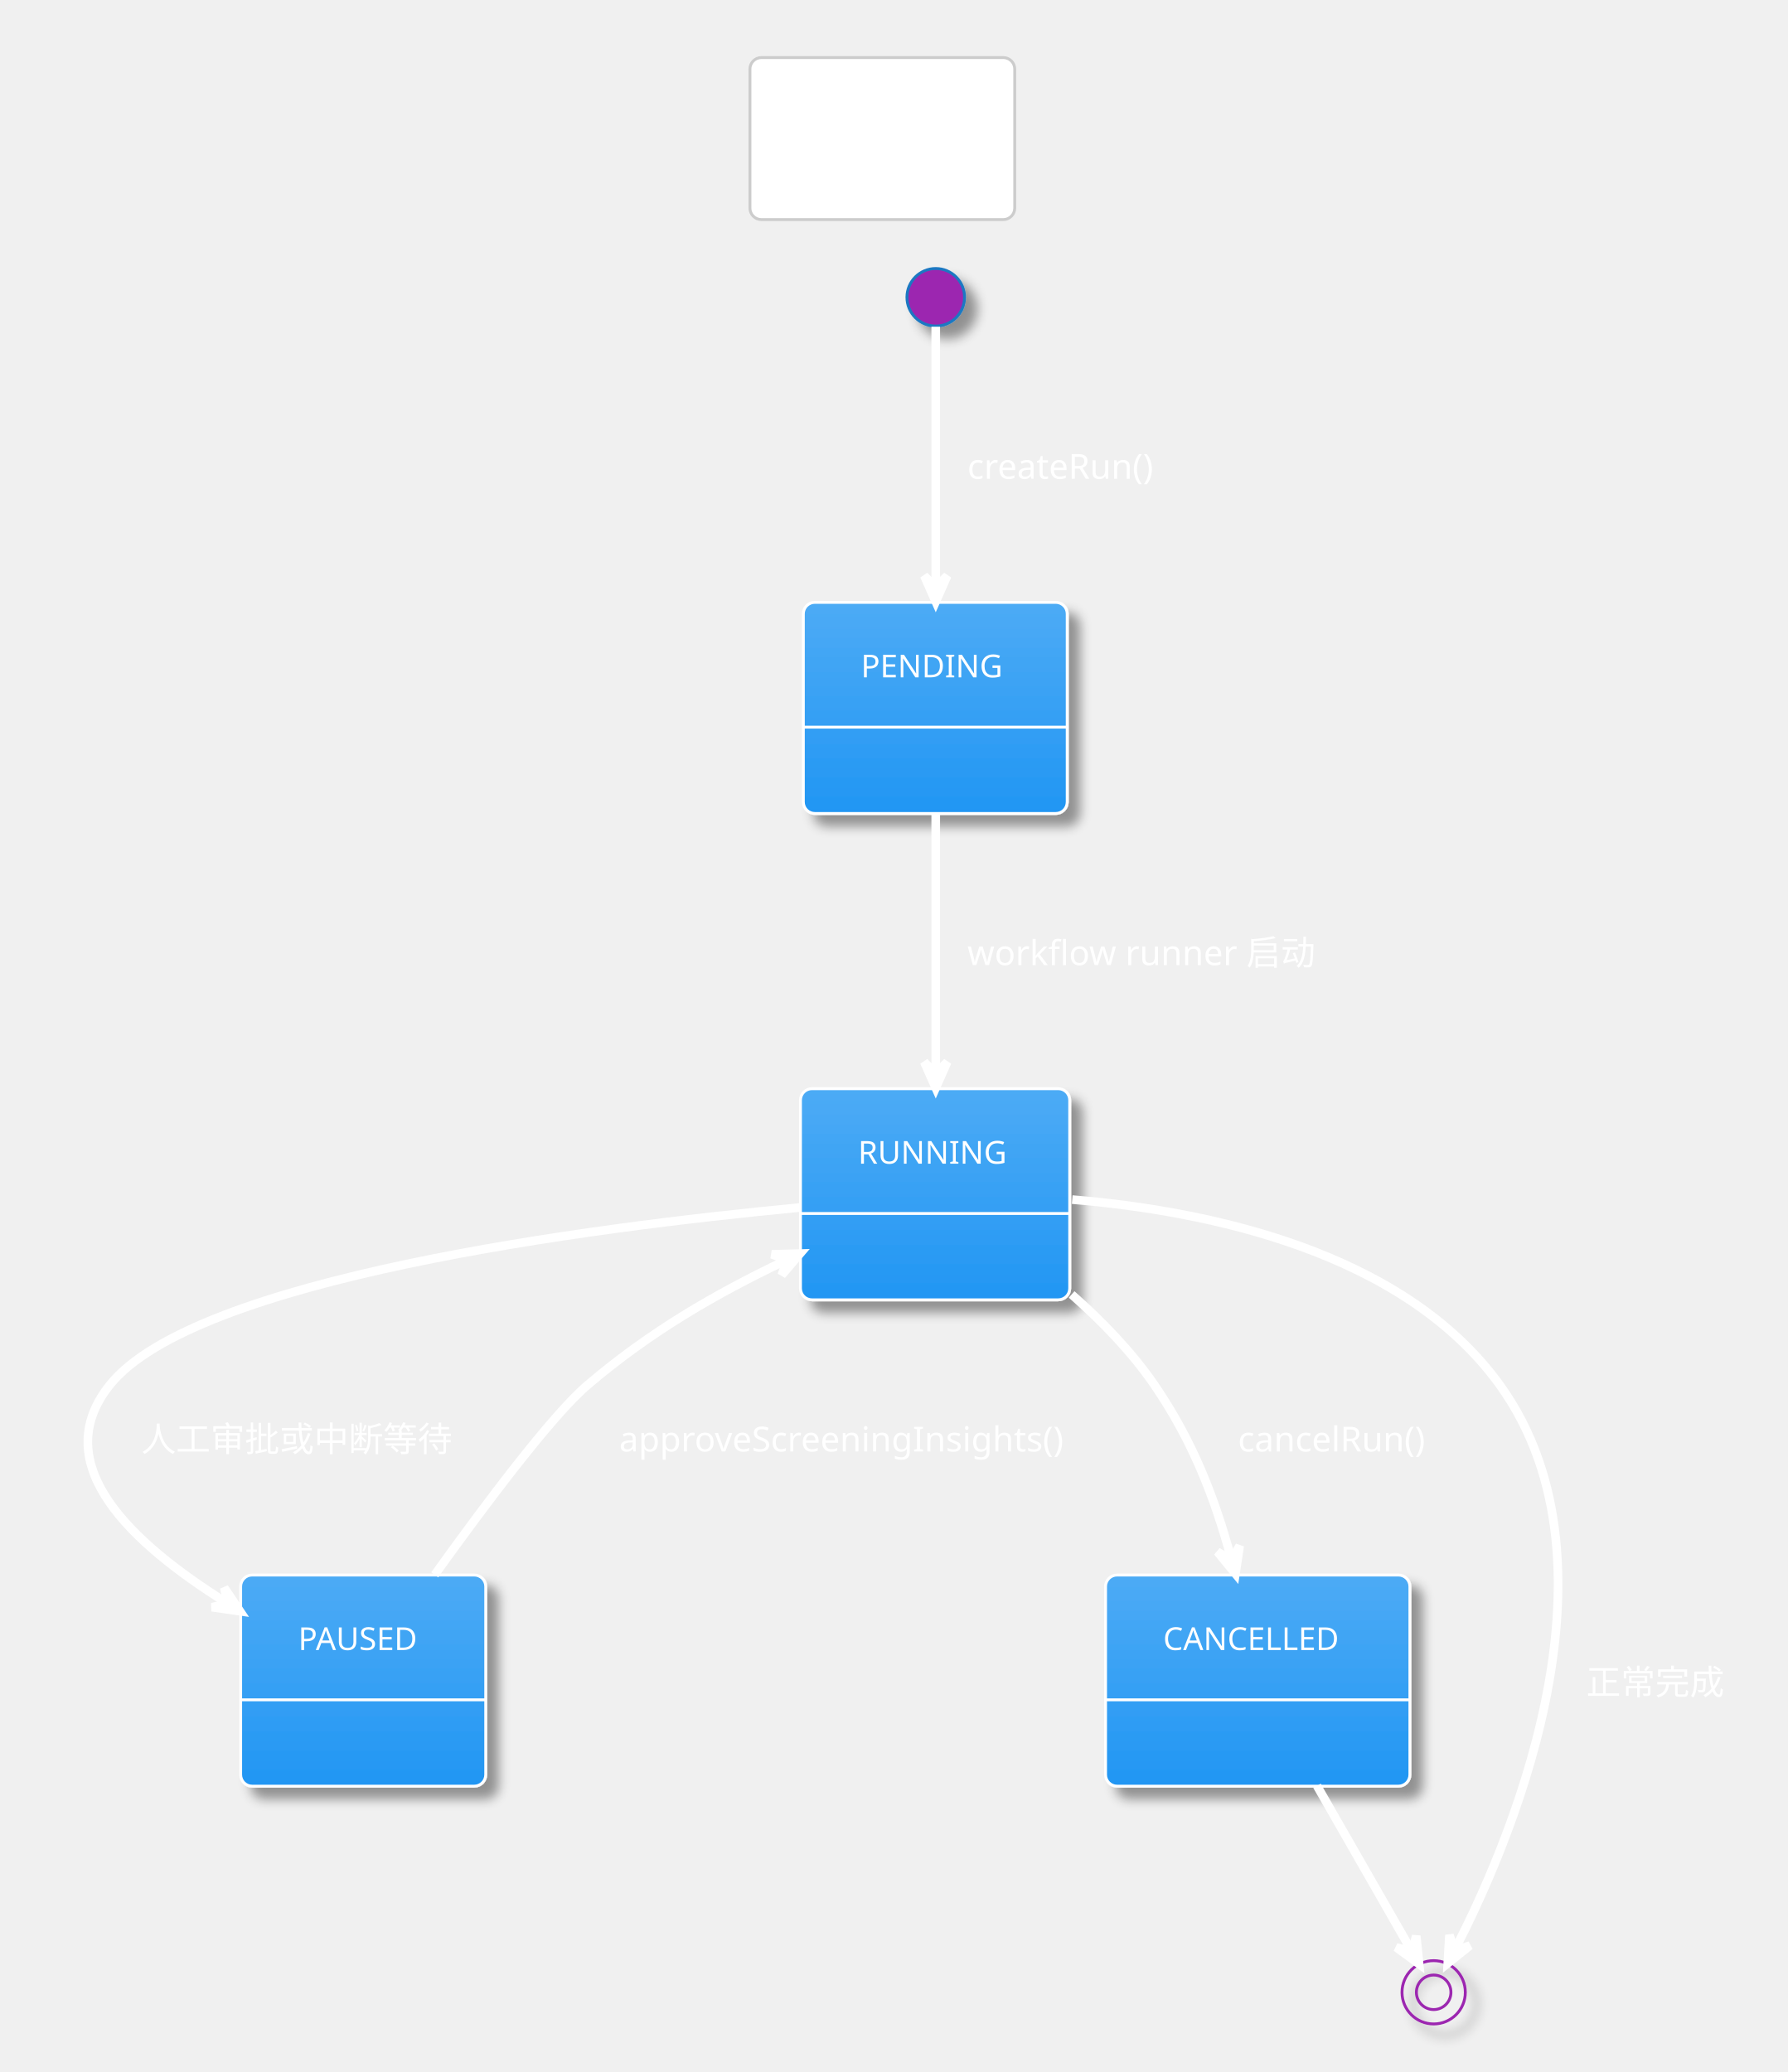
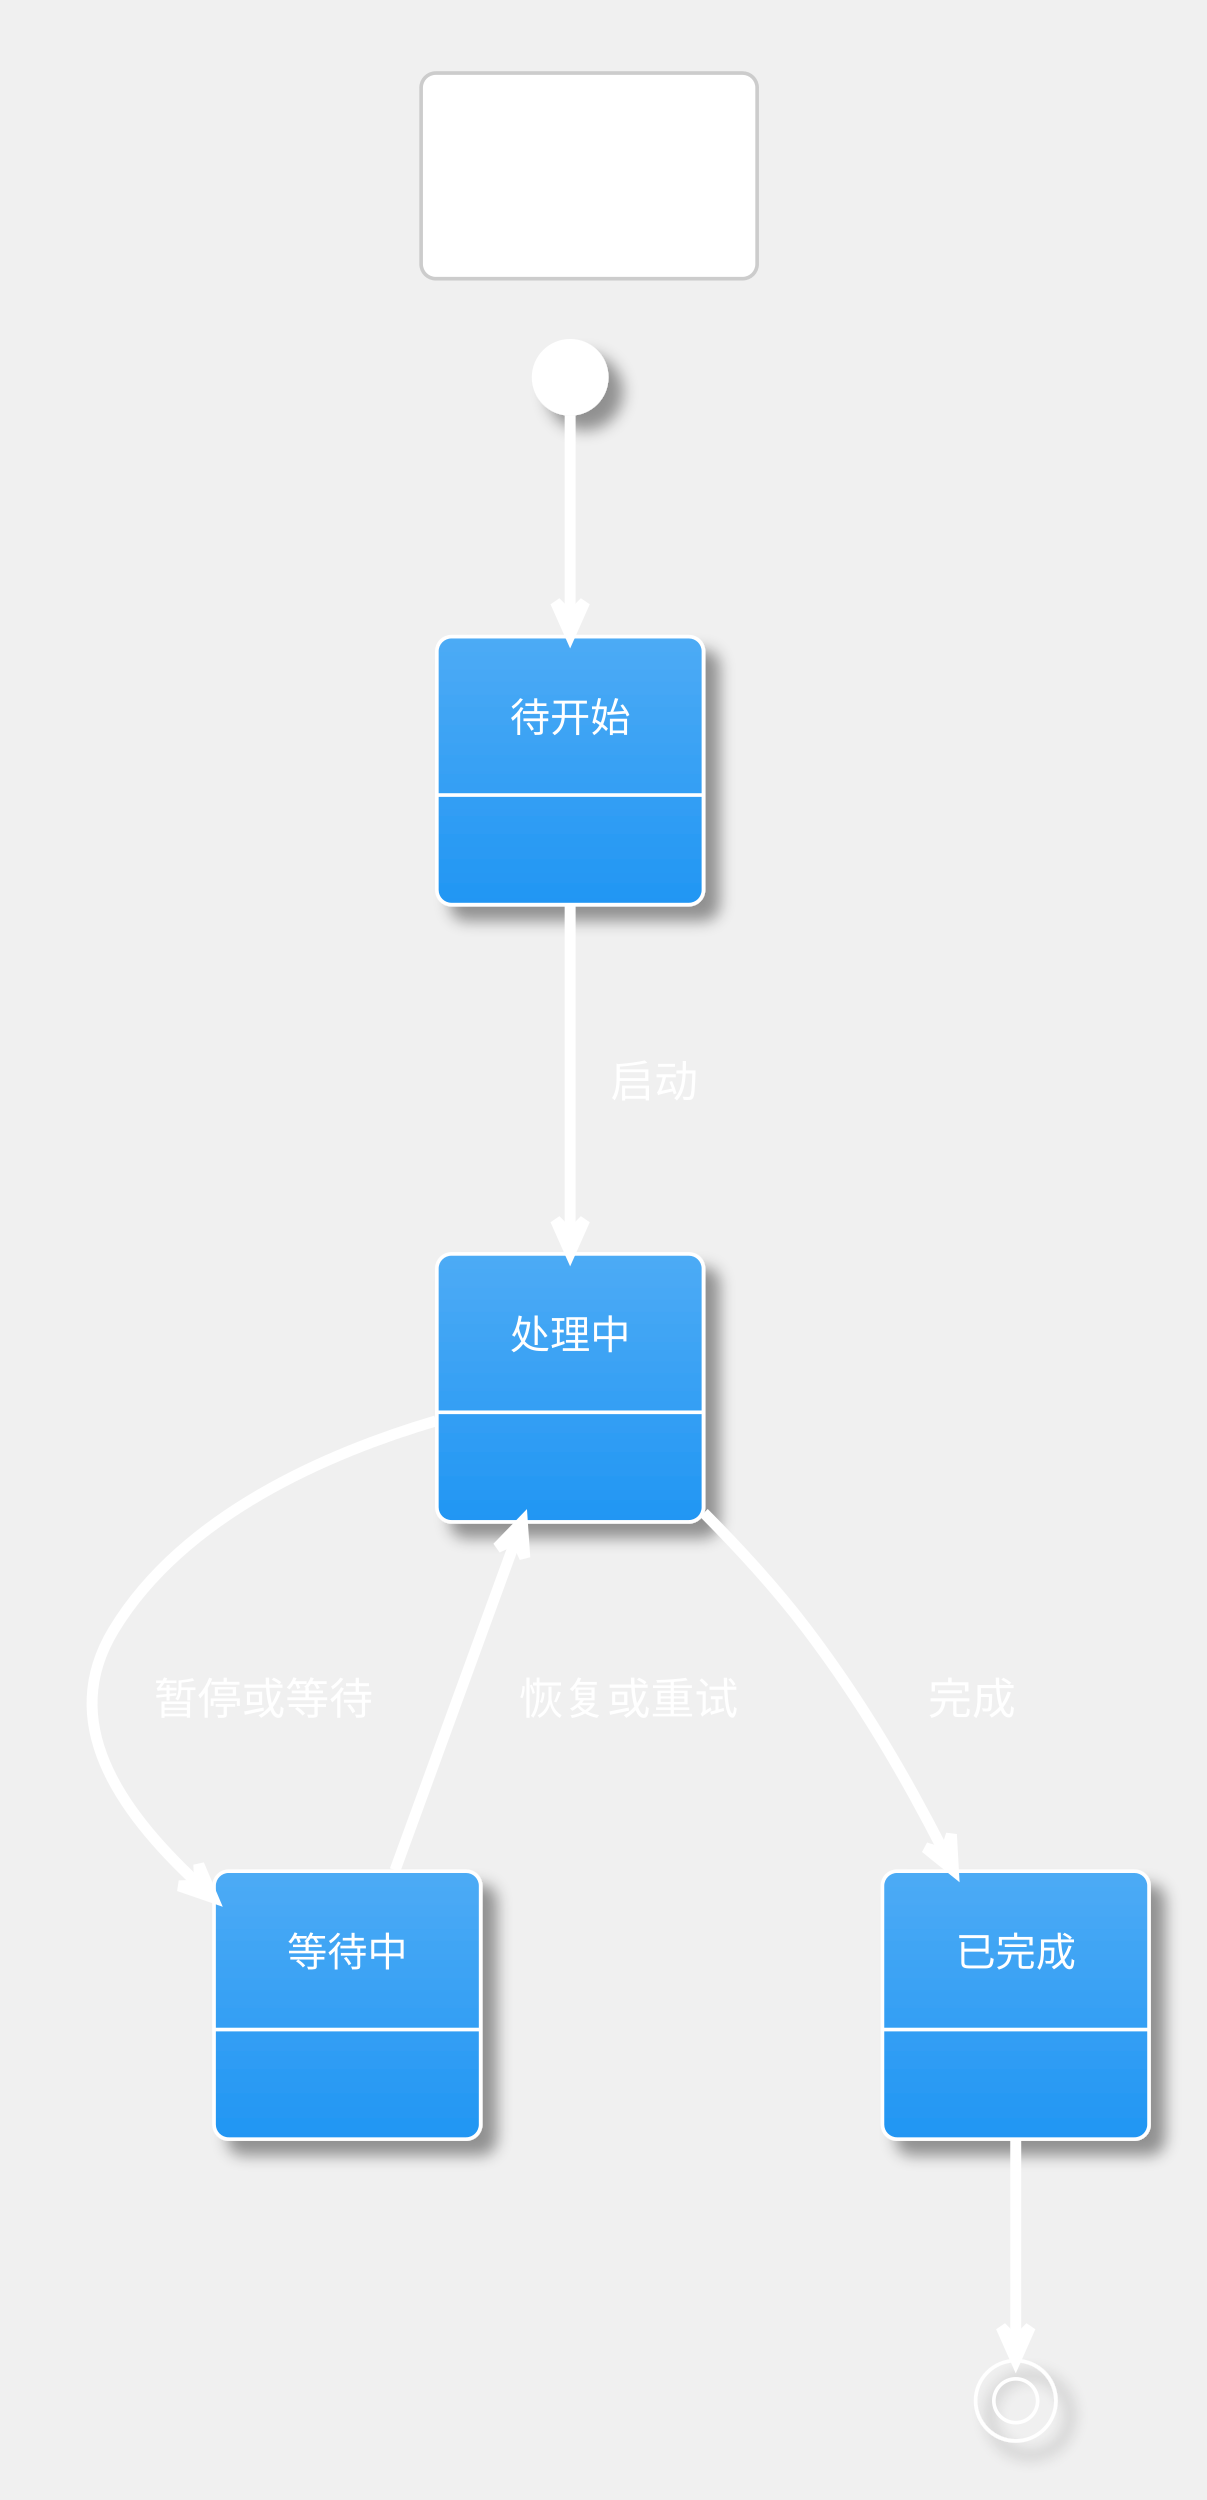
- <svg xmlns="http://www.w3.org/2000/svg" contentStyleType="text/css" data-diagram-type="STATE" height="750px" preserveAspectRatio="none" style="width:647px;height:750px;" version="1.1" viewBox="0 0 647 750" width="647.917px" zoomAndPan="magnify">
+ <svg xmlns="http://www.w3.org/2000/svg" contentStyleType="text/css" data-diagram-type="STATE" height="713.542px" preserveAspectRatio="none" style="width:344px;height:713px;" version="1.1" viewBox="0 0 344 713" width="344.792px" zoomAndPan="magnify">
  <defs>
-     <linearGradient id="g1pxv4eslsw9eu0" x1="50%" x2="50%" y1="0%" y2="100%">
+     <linearGradient id="g10zpjtxet3h440" x1="50%" x2="50%" y1="0%" y2="100%">
      <stop offset="0%" stop-color="#FFFFFF" />
      <stop offset="100%" stop-color="#FFFFFF" />
    </linearGradient>
-     <filter height="300%" id="f1pxv4eslsw9eu" width="300%" x="-1" y="-1">
+     <filter height="300%" id="f10zpjtxet3h44" width="300%" x="-1" y="-1">
      <feGaussianBlur result="blurOut" stdDeviation="2.083" />
      <feColorMatrix in="blurOut" result="blurOut2" type="matrix" values="0 0 0 0 0 0 0 0 0 0 0 0 0 0 0 0 0 0 .4 0" />
      <feOffset dx="4.167" dy="4.167" in="blurOut2" result="blurOut3" />
      <feBlend in="SourceGraphic" in2="blurOut3" mode="normal" />
    </filter>
-     <linearGradient id="g1pxv4eslsw9eu1" x1="50%" x2="50%" y1="0%" y2="100%">
+     <linearGradient id="g10zpjtxet3h441" x1="50%" x2="50%" y1="0%" y2="100%">
      <stop offset="0%" stop-color="#4DABF5" />
      <stop offset="100%" stop-color="#2196F3" />
    </linearGradient>
  </defs>
  <g>
    <g class="title" data-source-line="18">
-       <rect fill="url(#g1pxv4eslsw9eu0)" height="58.653" rx="4.167" ry="4.167" style="stroke:#CCCCCC;stroke-width:1.042;" width="95.833" x="271.411" y="20.833" />
-       <text fill="#FFFFFF" font-family="'Verdana'" font-size="20.833" font-weight="bold" lengthAdjust="spacing" textLength="62.5" x="288.078" y="58.445">状态图</text>
+       <rect fill="url(#g10zpjtxet3h440)" height="58.653" rx="4.167" ry="4.167" style="stroke:#CCCCCC;stroke-width:1.042;" width="95.833" x="120.104" y="20.833" />
+       <text fill="#FFFFFF" font-family="'Verdana'" font-size="20.833" font-weight="bold" lengthAdjust="spacing" textLength="62.5" x="136.771" y="58.445">状态图</text>
    </g>
    <g class="start_entity" data-qualified-name=".start." data-source-line="19" id="ent0002">
-       <ellipse cx="338.656" cy="107.611" fill="#9C27B0" filter="url(#f1pxv4eslsw9eu)" rx="10.417" ry="10.417" style="stroke:#1A78C2;stroke-width:1.042;" />
+       <ellipse cx="162.604" cy="107.611" fill="#FFFFFF" filter="url(#f10zpjtxet3h44)" rx="10.417" ry="10.417" style="stroke:#FFFFFF;stroke-width:1.042;" />
    </g>
-     <g class="entity" data-qualified-name="PENDING" id="ent0003">
-       <rect fill="url(#g1pxv4eslsw9eu1)" filter="url(#f1pxv4eslsw9eu)" height="76.426" rx="4.167" ry="4.167" style="stroke:#FFFFFF;stroke-width:1.042;" width="95.501" x="290.74" y="218.028" />
-       <line style="stroke:#FFFFFF;stroke-width:1.042;" x1="290.74" x2="386.24" y1="263.203" y2="263.203" />
-       <text fill="#FFFFFF" font-family="'Verdana'" font-size="11.458" lengthAdjust="spacing" textLength="53.834" x="311.573" y="245.173">PENDING</text>
+     <g class="entity" data-qualified-name="..." id="ent0003">
+       <rect fill="url(#g10zpjtxet3h441)" filter="url(#f10zpjtxet3h44)" height="76.426" rx="4.167" ry="4.167" style="stroke:#FFFFFF;stroke-width:1.042;" width="76.042" x="124.583" y="181.569" />
+       <line style="stroke:#FFFFFF;stroke-width:1.042;" x1="124.583" x2="200.625" y1="226.745" y2="226.745" />
+       <text fill="#FFFFFF" font-family="'Verdana'" font-size="11.458" lengthAdjust="spacing" textLength="34.375" x="145.417" y="208.714">待开始</text>
    </g>
-     <g class="entity" data-qualified-name="RUNNING" id="ent0005">
-       <rect fill="url(#g1pxv4eslsw9eu1)" filter="url(#f1pxv4eslsw9eu)" height="76.426" rx="4.167" ry="4.167" style="stroke:#FFFFFF;stroke-width:1.042;" width="97.442" x="289.698" y="394.069" />
-       <line style="stroke:#FFFFFF;stroke-width:1.042;" x1="289.698" x2="387.14" y1="439.245" y2="439.245" />
-       <text fill="#FFFFFF" font-family="'Verdana'" font-size="11.458" lengthAdjust="spacing" textLength="55.776" x="310.531" y="421.214">RUNNING</text>
+     <g class="entity" data-qualified-name="..." id="ent0005">
+       <rect fill="url(#g10zpjtxet3h441)" filter="url(#f10zpjtxet3h44)" height="76.426" rx="4.167" ry="4.167" style="stroke:#FFFFFF;stroke-width:1.042;" width="76.042" x="124.583" y="357.611" />
+       <line style="stroke:#FFFFFF;stroke-width:1.042;" x1="124.583" x2="200.625" y1="402.787" y2="402.787" />
+       <text fill="#FFFFFF" font-family="'Verdana'" font-size="11.458" lengthAdjust="spacing" textLength="34.375" x="145.417" y="384.756">处理中</text>
    </g>
-     <g class="entity" data-qualified-name="PAUSED" id="ent0007">
-       <rect fill="url(#g1pxv4eslsw9eu1)" filter="url(#f1pxv4eslsw9eu)" height="76.426" rx="4.167" ry="4.167" style="stroke:#FFFFFF;stroke-width:1.042;" width="88.703" x="87.094" y="570.111" />
-       <line style="stroke:#FFFFFF;stroke-width:1.042;" x1="87.094" x2="175.797" y1="615.287" y2="615.287" />
-       <text fill="#FFFFFF" font-family="'Verdana'" font-size="11.458" lengthAdjust="spacing" textLength="47.036" x="107.927" y="597.256">PAUSED</text>
+     <g class="entity" data-qualified-name="..." id="ent0007">
+       <rect fill="url(#g10zpjtxet3h441)" filter="url(#f10zpjtxet3h44)" height="76.426" rx="4.167" ry="4.167" style="stroke:#FFFFFF;stroke-width:1.042;" width="76.042" x="61.042" y="533.653" />
+       <line style="stroke:#FFFFFF;stroke-width:1.042;" x1="61.042" x2="137.083" y1="578.828" y2="578.828" />
+       <text fill="#FFFFFF" font-family="'Verdana'" font-size="11.458" lengthAdjust="spacing" textLength="34.375" x="81.875" y="560.798">等待中</text>
    </g>
-     <g class="entity" data-qualified-name="CANCELLED" id="ent0010">
-       <rect fill="url(#g1pxv4eslsw9eu1)" filter="url(#f1pxv4eslsw9eu)" height="76.426" rx="4.167" ry="4.167" style="stroke:#FFFFFF;stroke-width:1.042;" width="110.148" x="400.115" y="570.111" />
-       <line style="stroke:#FFFFFF;stroke-width:1.042;" x1="400.115" x2="510.263" y1="615.287" y2="615.287" />
-       <text fill="#FFFFFF" font-family="'Verdana'" font-size="11.458" lengthAdjust="spacing" textLength="68.481" x="420.948" y="597.256">CANCELLED</text>
+     <g class="entity" data-qualified-name="..." id="ent0010">
+       <rect fill="url(#g10zpjtxet3h441)" filter="url(#f10zpjtxet3h44)" height="76.426" rx="4.167" ry="4.167" style="stroke:#FFFFFF;stroke-width:1.042;" width="76.042" x="251.667" y="533.653" />
+       <line style="stroke:#FFFFFF;stroke-width:1.042;" x1="251.667" x2="327.708" y1="578.828" y2="578.828" />
+       <text fill="#FFFFFF" font-family="'Verdana'" font-size="11.458" lengthAdjust="spacing" textLength="34.375" x="272.5" y="560.798">已完成</text>
    </g>
    <g class="end_entity" data-qualified-name=".end." data-source-line="24" id="ent0012">
-       <ellipse cx="518.865" cy="721.153" fill="none" filter="url(#f1pxv4eslsw9eu)" rx="11.458" ry="11.458" style="stroke:#9C27B0;stroke-width:1.042;" />
-       <ellipse cx="518.865" cy="721.153" fill="none" rx="6.25" ry="6.25" style="stroke:#9C27B0;stroke-width:1.042;" />
+       <ellipse cx="289.688" cy="684.694" fill="none" filter="url(#f10zpjtxet3h44)" rx="11.458" ry="11.458" style="stroke:#FFFFFF;stroke-width:1.042;" />
+       <ellipse cx="289.688" cy="684.694" fill="none" rx="6.25" ry="6.25" style="stroke:#FFFFFF;stroke-width:1.042;" />
    </g>
    <g class="link" data-entity-1="ent0002" data-entity-2="ent0003" data-link-type="dependency" data-source-line="19" id="lnk4">
-       <path d="M338.656,118.257 C338.656,138.101 338.656,178.288 338.656,211.538" fill="none" id="*start*-to-PENDING" style="stroke:#FFFFFF;stroke-width:3.125;" />
-       <polygon fill="#FFFFFF" points="338.656,217.788,342.823,208.413,338.656,212.58,334.49,208.413,338.656,217.788" style="stroke:#FFFFFF;stroke-width:3.125;" />
-       <text fill="#FFFFFF" font-family="'Verdana'" font-size="12.5" lengthAdjust="spacing" textLength="75.037" x="350.115" y="173.303">createRun()</text>
+       <path d="M162.604,118.403 C162.604,132.382 162.604,152.611 162.604,174.84" fill="none" id="*start*-to-待开始" style="stroke:#FFFFFF;stroke-width:3.125;" />
+       <polygon fill="#FFFFFF" points="162.604,181.09,166.771,171.715,162.604,175.882,158.438,171.715,162.604,181.09" style="stroke:#FFFFFF;stroke-width:3.125;" />
    </g>
    <g class="link" data-entity-1="ent0003" data-entity-2="ent0005" data-link-type="dependency" data-source-line="20" id="lnk6">
-       <path d="M338.656,294.413 C338.656,323.757 338.656,358.205 338.656,387.538" fill="none" id="PENDING-to-RUNNING" style="stroke:#FFFFFF;stroke-width:3.125;" />
-       <polygon fill="#FFFFFF" points="338.656,393.788,342.823,384.413,338.656,388.58,334.49,384.413,338.656,393.788" style="stroke:#FFFFFF;stroke-width:3.125;" />
-       <text fill="#FFFFFF" font-family="'Verdana'" font-size="12.5" lengthAdjust="spacing" textLength="131.824" x="350.115" y="349.345">workflow runner 启动</text>
+       <path d="M162.604,257.955 C162.604,287.299 162.604,321.747 162.604,351.08" fill="none" id="待开始-to-处理中" style="stroke:#FFFFFF;stroke-width:3.125;" />
+       <polygon fill="#FFFFFF" points="162.604,357.33,166.771,347.955,162.604,352.122,158.438,347.955,162.604,357.33" style="stroke:#FFFFFF;stroke-width:3.125;" />
+       <text fill="#FFFFFF" font-family="'Verdana'" font-size="12.5" lengthAdjust="spacing" textLength="25" x="174.062" y="312.887">启动</text>
    </g>
    <g class="link" data-entity-1="ent0005" data-entity-2="ent0007" data-link-type="dependency" data-source-line="21" id="lnk8">
-       <path d="M289.51,437.08 C212.854,444.372 70.396,462.861 39.698,501.361 C16.667,530.236 48.013,558.761 81.575,579.886" fill="none" id="RUNNING-to-PAUSED" style="stroke:#FFFFFF;stroke-width:3.125;" />
-       <polygon fill="#FFFFFF" points="86.865,583.215,81.15,574.695,82.457,580.441,76.711,581.748,86.865,583.215" style="stroke:#FFFFFF;stroke-width:3.125;" />
-       <text fill="#FFFFFF" font-family="'Verdana'" font-size="12.5" lengthAdjust="spacing" textLength="112.5" x="51.156" y="525.387">人工审批或中断等待</text>
+       <path d="M124.312,405.236 C93.51,414.351 52.208,432.153 32.396,464.903 C16.667,490.892 33.513,515.817 56.148,536.931" fill="none" id="处理中-to-等待中" style="stroke:#FFFFFF;stroke-width:3.125;" />
+       <polygon fill="#FFFFFF" points="60.719,541.194,56.706,531.753,56.91,537.642,51.021,537.846,60.719,541.194" style="stroke:#FFFFFF;stroke-width:3.125;" />
+       <text fill="#FFFFFF" font-family="'Verdana'" font-size="12.5" lengthAdjust="spacing" textLength="62.5" x="43.854" y="488.928">暂停或等待</text>
    </g>
    <g class="link" data-entity-1="ent0007" data-entity-2="ent0005" data-link-type="dependency" data-source-line="22" id="lnk9">
-       <path d="M157.323,570.028 C175.969,544.049 199.969,512.132 212.615,501.361 C235.521,481.83 259.298,468.211 283.943,456.44" fill="none" id="PAUSED-to-RUNNING" style="stroke:#FFFFFF;stroke-width:3.125;" />
-       <polygon fill="#FFFFFF" points="289.583,453.747,279.328,454.027,284.884,455.991,282.919,461.547,289.583,453.747" style="stroke:#FFFFFF;stroke-width:3.125;" />
-       <text fill="#FFFFFF" font-family="'Verdana'" font-size="12.5" lengthAdjust="spacing" textLength="174.774" x="224.073" y="525.387">approveScreeningInsights()</text>
+       <path d="M112.667,533.371 C123.385,504.038 136.106,469.211 146.824,439.867" fill="none" id="等待中-to-处理中" style="stroke:#FFFFFF;stroke-width:3.125;" />
+       <polygon fill="#FFFFFF" points="148.969,433.997,141.838,441.373,147.182,438.889,149.666,444.232,148.969,433.997" style="stroke:#FFFFFF;stroke-width:3.125;" />
+       <text fill="#FFFFFF" font-family="'Verdana'" font-size="12.5" lengthAdjust="spacing" textLength="62.5" x="148.021" y="488.928">恢复或重试</text>
    </g>
    <g class="link" data-entity-1="ent0005" data-entity-2="ent0010" data-link-type="dependency" data-source-line="23" id="lnk11">
-       <path d="M387.833,468.549 C398.812,478.226 409.625,489.382 417.823,501.361 C431.896,521.934 439.613,542.345 445.467,563.627" fill="none" id="RUNNING-to-CANCELLED" style="stroke:#FFFFFF;stroke-width:3.125;" />
-       <polygon fill="#FFFFFF" points="447.125,569.653,448.656,559.508,445.744,564.631,440.621,561.719,447.125,569.653" style="stroke:#FFFFFF;stroke-width:3.125;" />
-       <text fill="#FFFFFF" font-family="'Verdana'" font-size="12.5" lengthAdjust="spacing" textLength="75.183" x="448.031" y="525.387">cancelRun()</text>
+       <path d="M200.729,431.465 C210.938,441.726 221.562,453.319 230.312,464.903 C246.417,486.247 258.303,506.873 269.063,527.842" fill="none" id="处理中-to-已完成" style="stroke:#FFFFFF;stroke-width:3.125;" />
+       <polygon fill="#FFFFFF" points="271.917,533.403,271.344,523.159,269.539,528.769,263.929,526.964,271.917,533.403" style="stroke:#FFFFFF;stroke-width:3.125;" />
+       <text fill="#FFFFFF" font-family="'Verdana'" font-size="12.5" lengthAdjust="spacing" textLength="25" x="264.688" y="488.928">完成</text>
    </g>
-     <g class="link" data-entity-1="ent0005" data-entity-2="ent0012" data-link-type="dependency" data-source-line="24" id="lnk13">
-       <path d="M388.052,434.215 C436.417,438.226 507.76,452.684 542.823,501.361 C591.042,568.33 543.702,672.465 526.837,705.11" fill="none" id="RUNNING-to-*end*" style="stroke:#FFFFFF;stroke-width:3.125;" />
-       <polygon fill="#FFFFFF" points="523.969,710.663,531.973,704.246,526.359,706.036,524.57,700.422,523.969,710.663" style="stroke:#FFFFFF;stroke-width:3.125;" />
-       <text fill="#FFFFFF" font-family="'Verdana'" font-size="12.5" lengthAdjust="spacing" textLength="50" x="574.073" y="613.407">正常完成</text>
-     </g>
-     <g class="link" data-entity-1="ent0010" data-entity-2="ent0012" data-link-type="dependency" data-source-line="25" id="lnk14">
-       <path d="M476.656,646.424 C489.781,669.34 502.468,691.489 510.499,705.52" fill="none" id="CANCELLED-to-*end*" style="stroke:#FFFFFF;stroke-width:3.125;" />
-       <polygon fill="#FFFFFF" points="513.604,710.944,512.563,700.738,511.017,706.424,505.331,704.878,513.604,710.944" style="stroke:#FFFFFF;stroke-width:3.125;" />
+     <g class="link" data-entity-1="ent0010" data-entity-2="ent0012" data-link-type="dependency" data-source-line="24" id="lnk13">
+       <path d="M289.688,609.965 C289.688,632.121 289.688,652.392 289.688,666.799" fill="none" id="已完成-to-*end*" style="stroke:#FFFFFF;stroke-width:3.125;" />
+       <polygon fill="#FFFFFF" points="289.688,673.049,293.854,663.674,289.688,667.84,285.521,663.674,289.688,673.049" style="stroke:#FFFFFF;stroke-width:3.125;" />
    </g>
  </g>
</svg>
